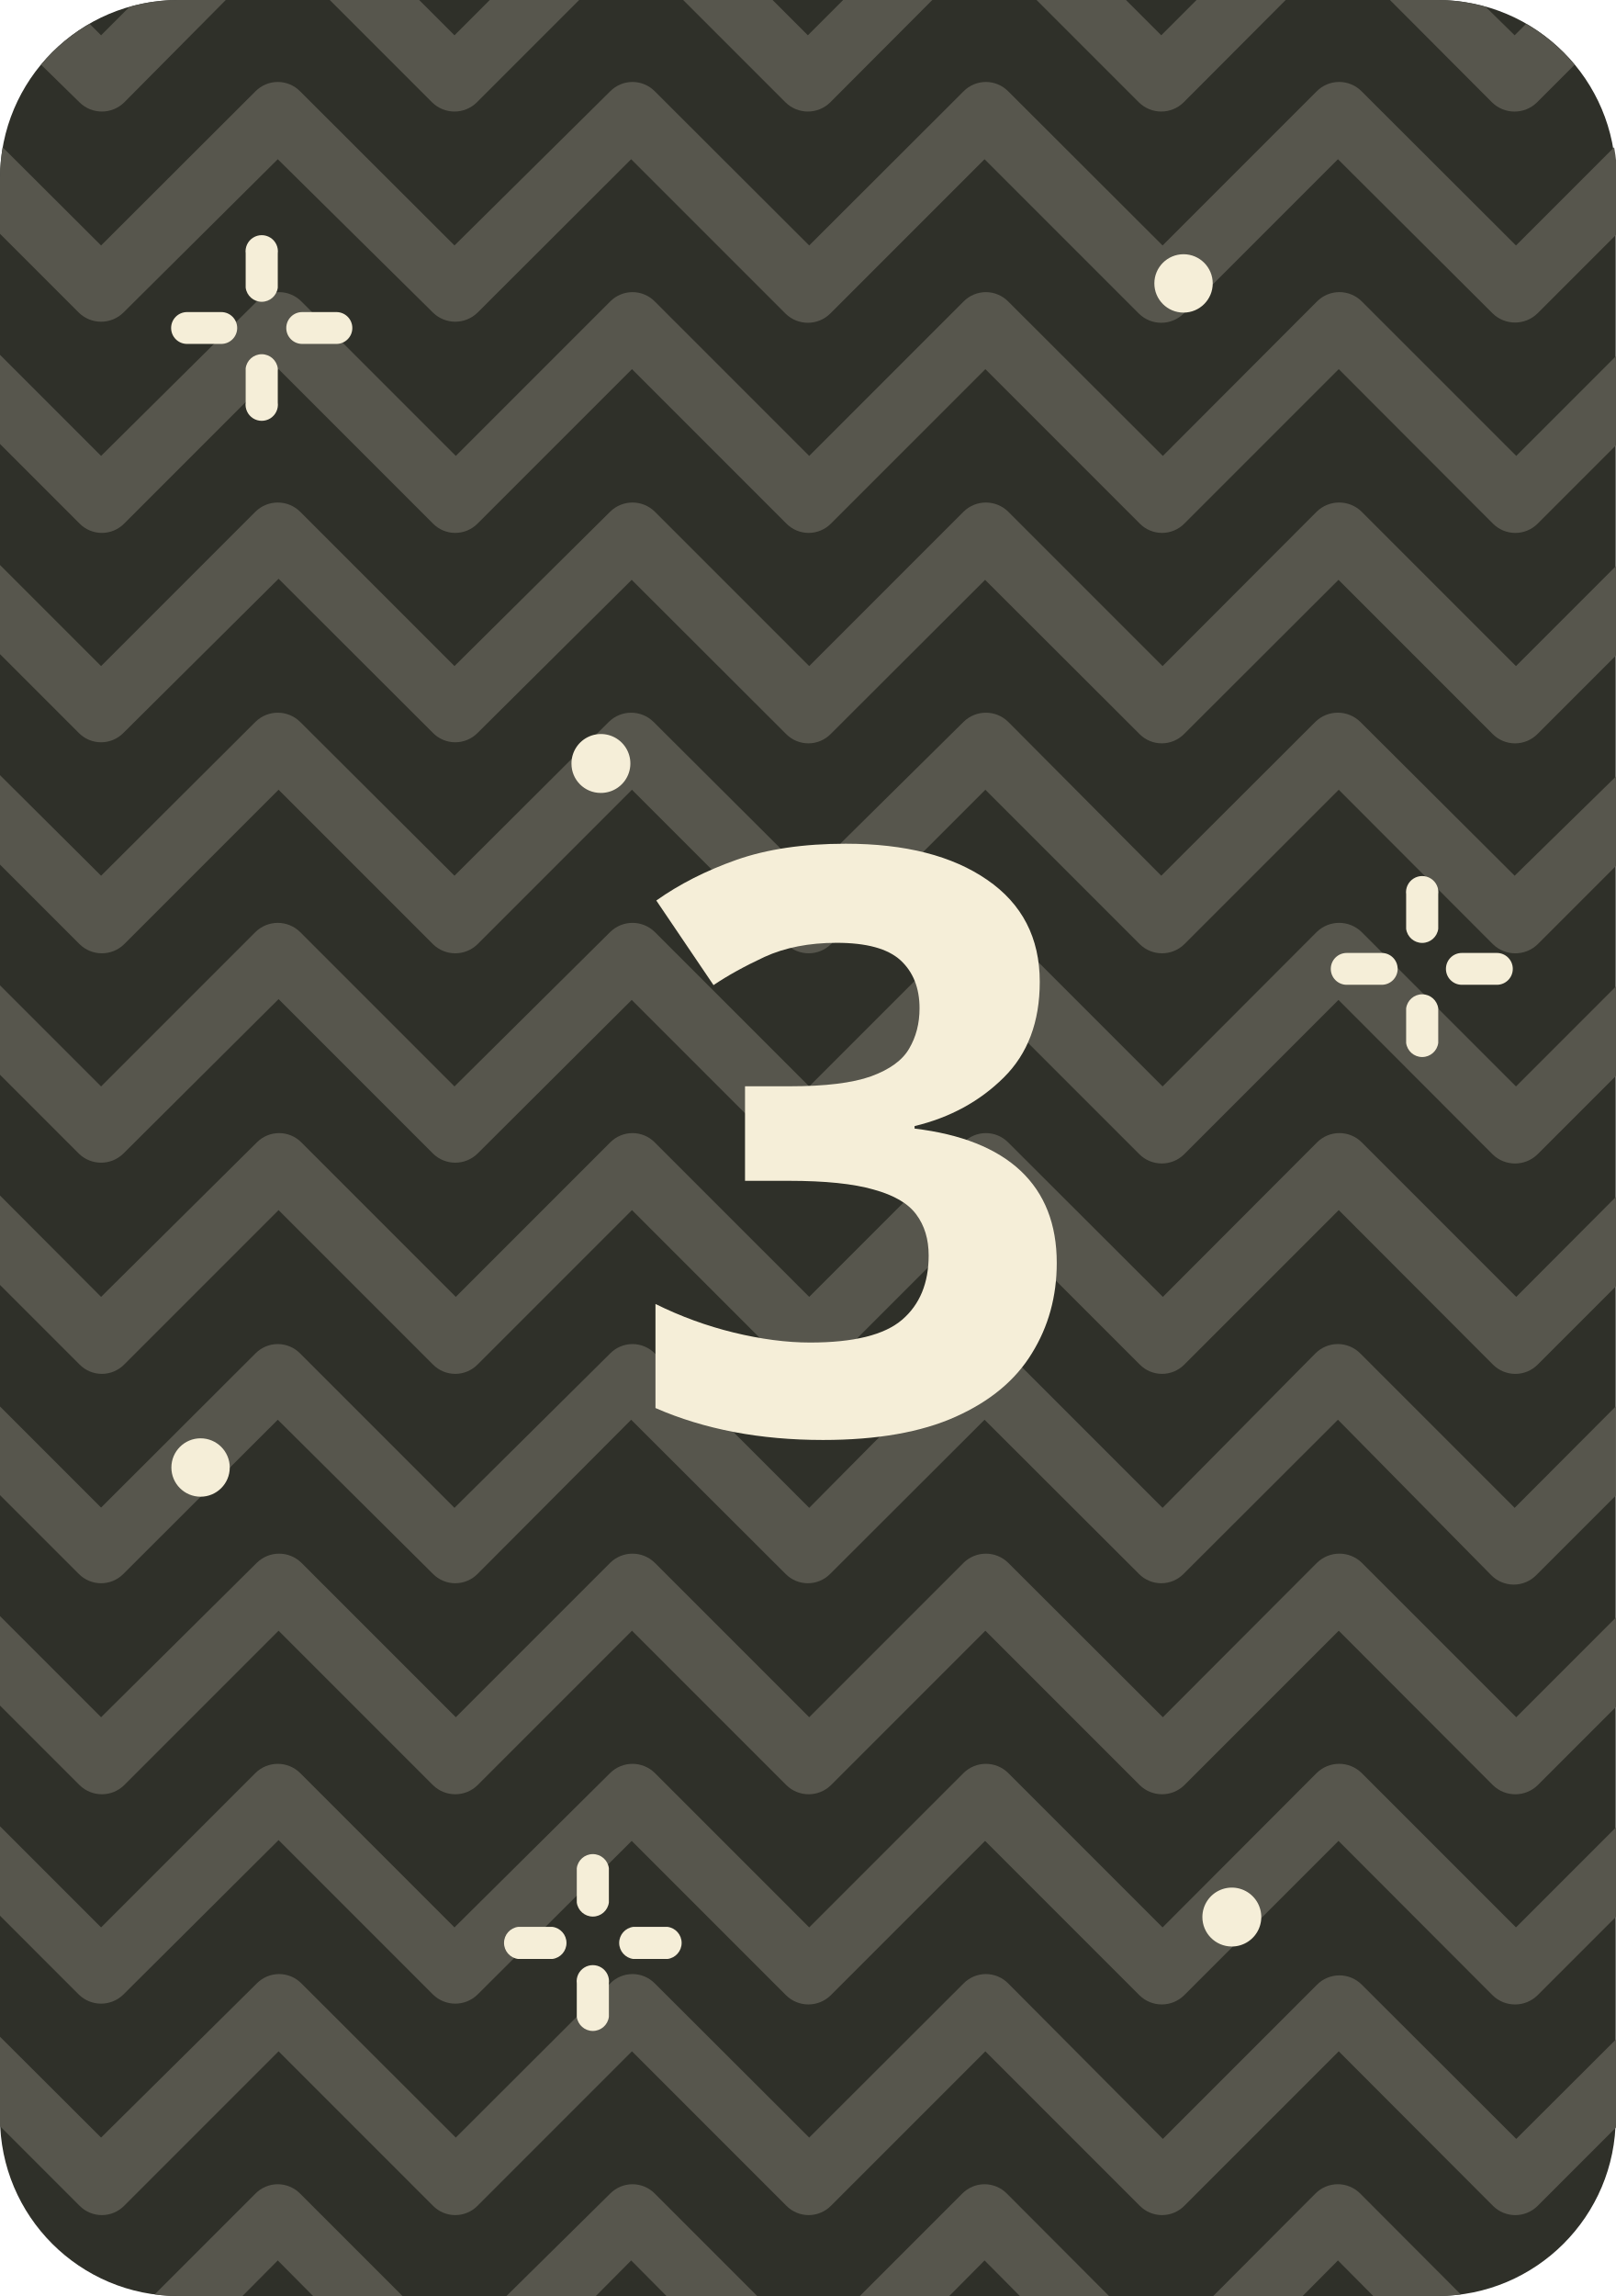
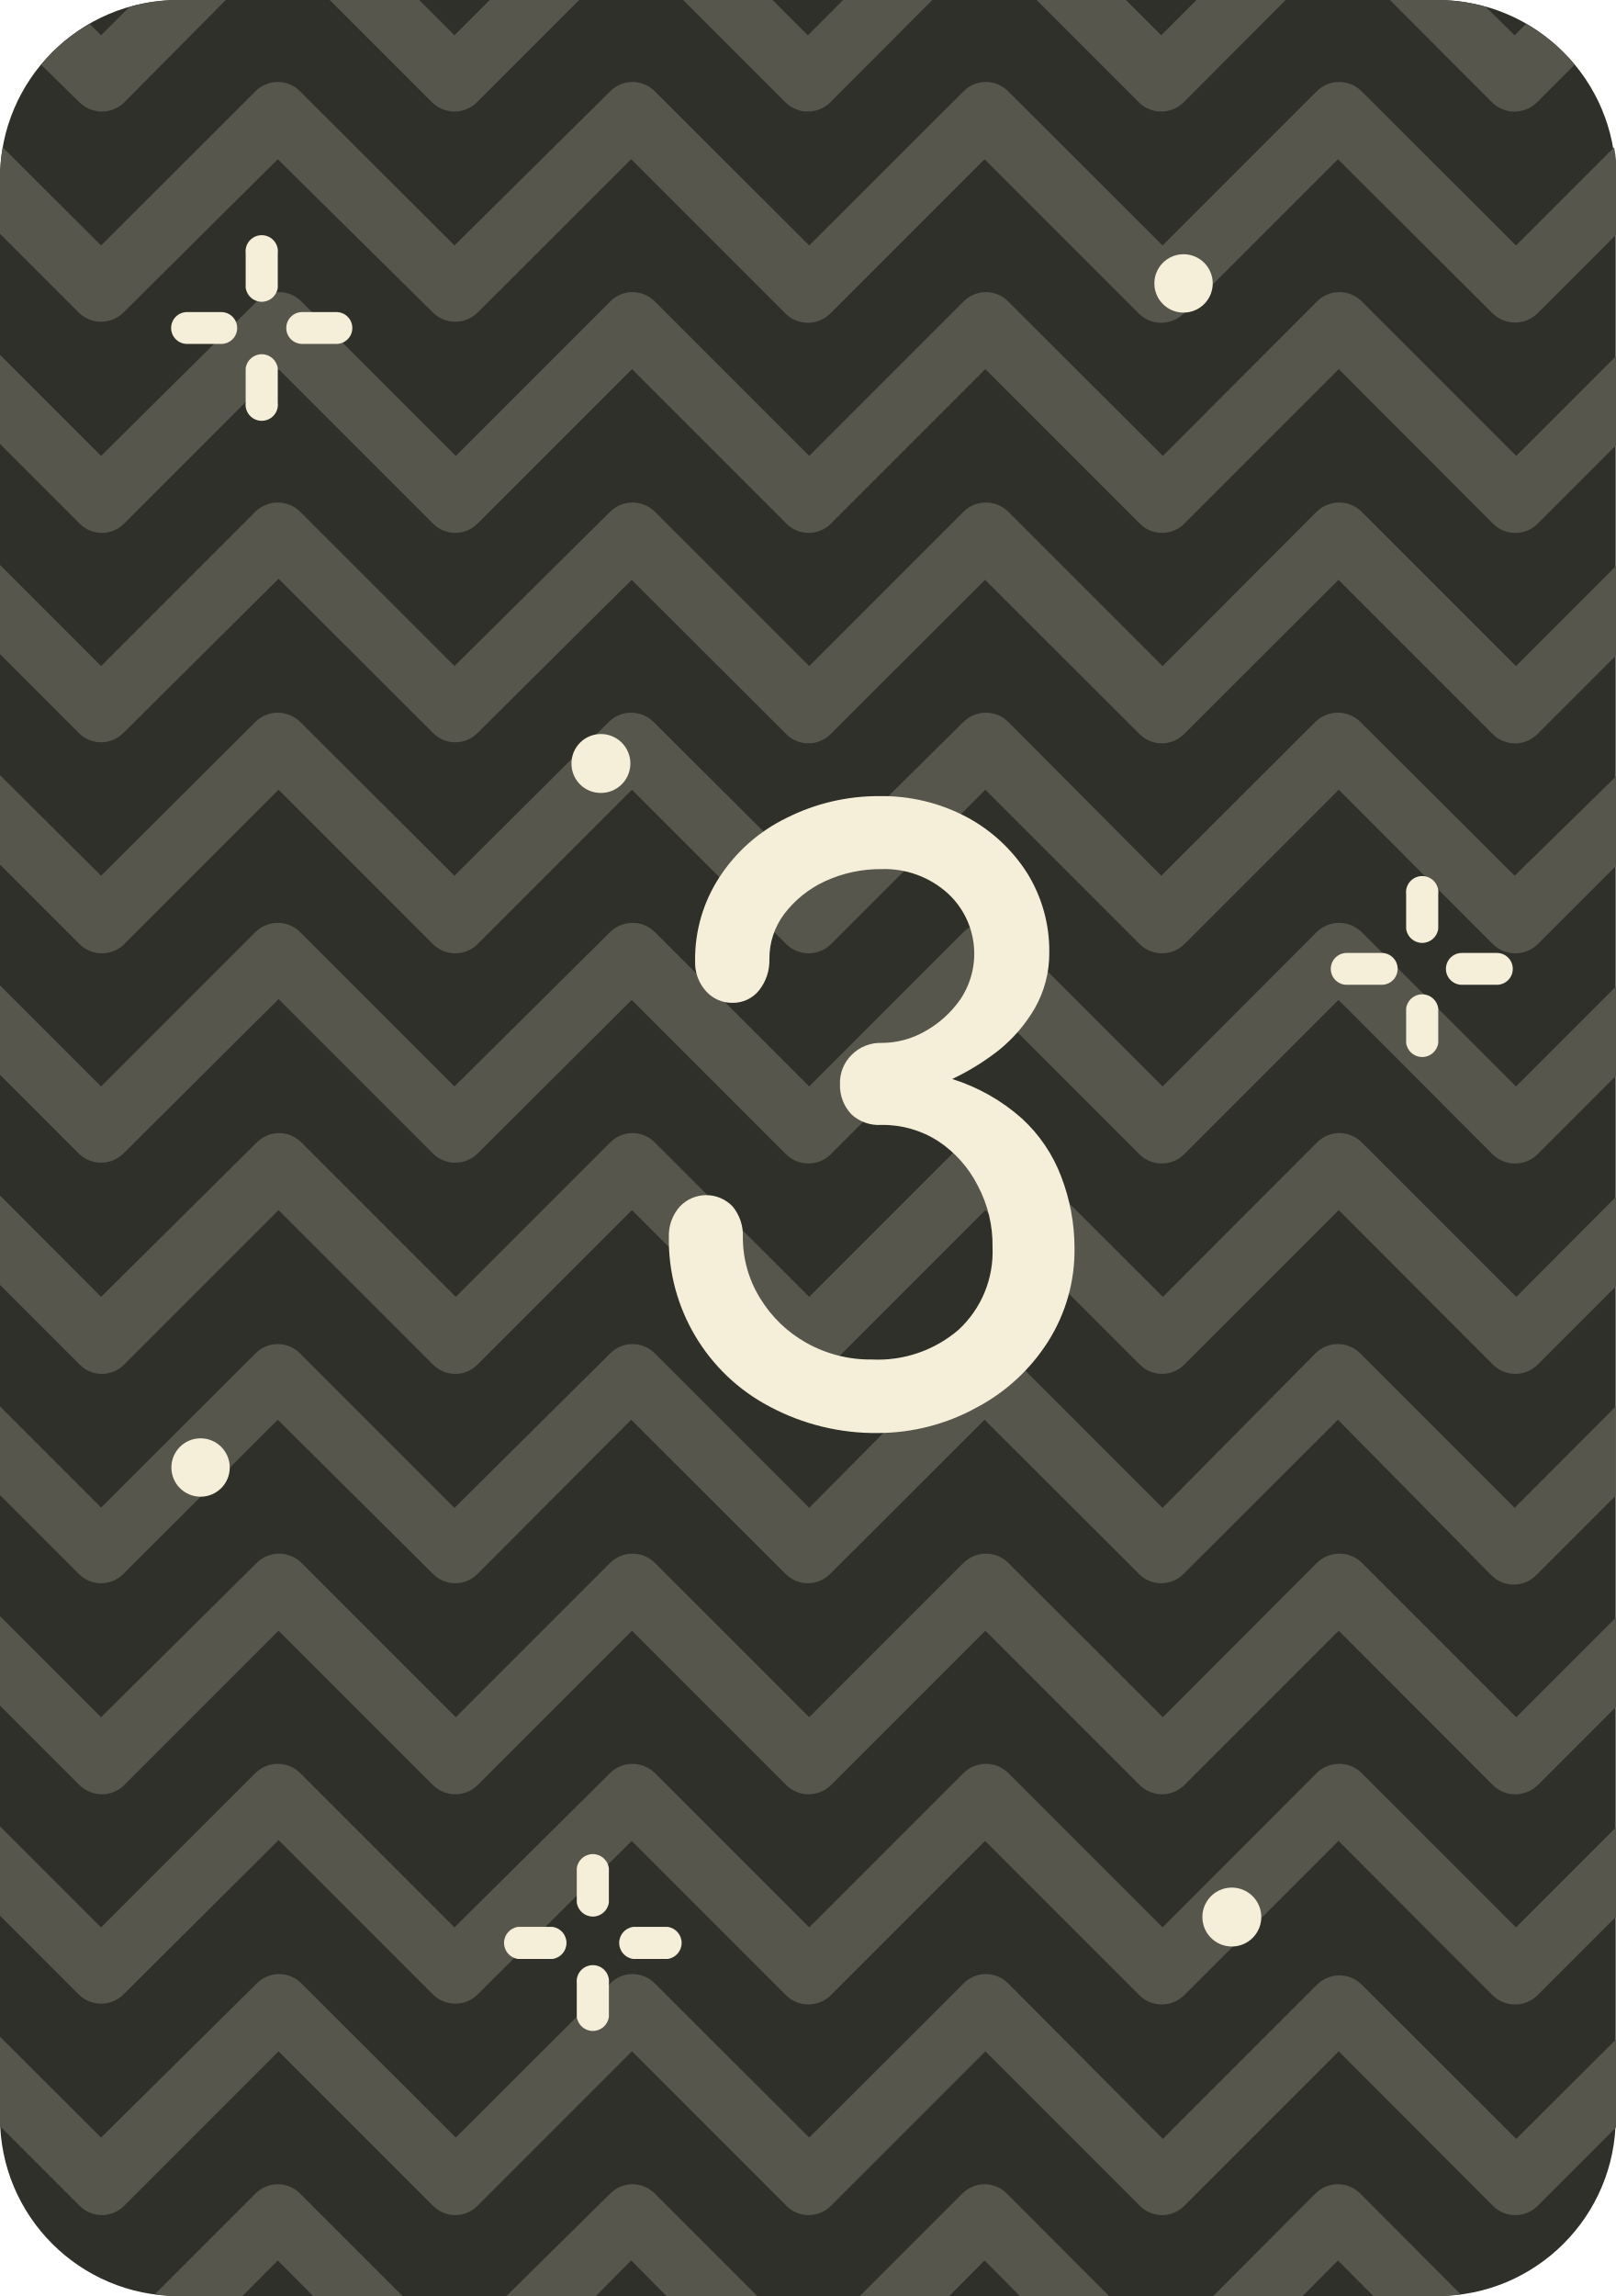
<svg xmlns="http://www.w3.org/2000/svg" viewBox="0 0 60.9 86.52">
  <defs>
-     <style>.cls-1{fill:#2f3029;}.cls-2{fill:#57564d;}.cls-2,.cls-5{fill-rule:evenodd;}.cls-3{font-size:30.61px;font-family:Comfortaa-Bold, Comfortaa;font-weight:700;}.cls-3,.cls-4,.cls-5{fill:#f5eed8;}</style>
+     <style>.cls-1{fill:#2f3029;}.cls-2{fill:#57564d;}.cls-2,.cls-4{fill-rule:evenodd;}.cls-3,.cls-4{fill:#f5eed8;}</style>
  </defs>
  <g id="Ebene_2" data-name="Ebene 2">
    <g id="OBJECTS">
      <rect class="cls-1" width="60.9" height="86.52" rx="6.72" />
      <path class="cls-2" d="M54.18,86.52H51.76l-1.33-1.34L49.1,86.52H45.73l3.85-3.86a1.19,1.19,0,0,1,1.69,0l3.79,3.8a6.4,6.4,0,0,1-.88.06Zm-12.38,0H38.44l-1.33-1.34-1.33,1.34H32.41l3.86-3.86a1.18,1.18,0,0,1,1.68,0l3.85,3.86Zm-13.31,0H25.12l-1.33-1.34-1.33,1.34H19.09L23,82.66a1.18,1.18,0,0,1,1.68,0l3.86,3.86Zm-13.32,0H11.8l-1.33-1.34L9.14,86.52H6.72a6.54,6.54,0,0,1-.89-.06l3.8-3.8a1.18,1.18,0,0,1,1.68,0l3.86,3.86ZM0,80.12l3,3a1.18,1.18,0,0,0,1.68,0l5.82-5.82,5.82,5.82a1.18,1.18,0,0,0,1.68,0l5.82-5.82,5.82,5.82a1.18,1.18,0,0,0,1.68,0l5.82-5.82,5.82,5.82a1.18,1.18,0,0,0,1.68,0l5.82-5.82,5.81,5.82a1.19,1.19,0,0,0,1.69,0l3-3c0-.11,0-.22,0-.32v-3l-3.81,3.8-5.82-5.81a1.19,1.19,0,0,0-1.69,0l-5.81,5.81L38,74.74a1.18,1.18,0,0,0-1.68,0l-5.82,5.81-5.82-5.81a1.18,1.18,0,0,0-1.68,0l-5.82,5.81-5.82-5.81a1.18,1.18,0,0,0-1.68,0L3.81,80.55,0,76.75v3c0,.1,0,.21,0,.32Zm0-7.93V68.82l3.81,3.81,5.82-5.82a1.2,1.2,0,0,1,1.68,0l5.82,5.82L23,66.81a1.2,1.2,0,0,1,1.68,0l5.82,5.82,5.82-5.82a1.2,1.2,0,0,1,1.68,0l5.82,5.82,5.81-5.82a1.21,1.21,0,0,1,1.69,0l5.82,5.82,3.81-3.81v3.37l-3,3a1.21,1.21,0,0,1-1.69,0l-5.81-5.82-5.82,5.82a1.2,1.2,0,0,1-1.68,0l-5.82-5.82-5.82,5.82a1.2,1.2,0,0,1-1.68,0l-5.82-5.82L18,75.16a1.2,1.2,0,0,1-1.68,0l-5.82-5.82L4.65,75.16a1.2,1.2,0,0,1-1.68,0l-3-3Zm0-7.92,3,3a1.2,1.2,0,0,0,1.68,0l5.82-5.82,5.82,5.82a1.2,1.2,0,0,0,1.68,0l5.82-5.82,5.82,5.82a1.2,1.2,0,0,0,1.68,0l5.82-5.82,5.82,5.82a1.2,1.2,0,0,0,1.68,0l5.82-5.82,5.81,5.82a1.21,1.21,0,0,0,1.69,0l3-3V60.9l-3.81,3.81-5.82-5.82a1.21,1.21,0,0,0-1.69,0l-5.81,5.82L38,58.89a1.2,1.2,0,0,0-1.68,0l-5.82,5.82-5.82-5.82a1.2,1.2,0,0,0-1.68,0l-5.82,5.82-5.82-5.82a1.2,1.2,0,0,0-1.68,0L3.81,64.71,0,60.9v3.37Zm0-7.93V53l3.81,3.81L9.63,51a1.18,1.18,0,0,1,1.68,0l5.82,5.82L23,51a1.18,1.18,0,0,1,1.68,0l5.82,5.82L36.27,51A1.18,1.18,0,0,1,38,51l5.82,5.82L49.58,51a1.19,1.19,0,0,1,1.69,0l5.82,5.82L60.9,53v3.36l-3,3a1.19,1.19,0,0,1-1.69,0L50.43,53.5l-5.82,5.81a1.18,1.18,0,0,1-1.68,0L37.11,53.5l-5.82,5.81a1.18,1.18,0,0,1-1.68,0L23.79,53.5,18,59.31a1.18,1.18,0,0,1-1.68,0L10.47,53.5,4.65,59.31a1.18,1.18,0,0,1-1.68,0l-3-3Zm0-7.92,3,3a1.18,1.18,0,0,0,1.68,0l5.82-5.82,5.82,5.82a1.18,1.18,0,0,0,1.68,0l5.82-5.82,5.82,5.82a1.18,1.18,0,0,0,1.68,0l5.82-5.82,5.82,5.82a1.18,1.18,0,0,0,1.68,0l5.82-5.82,5.81,5.82a1.19,1.19,0,0,0,1.69,0l3-3V45.05l-3.81,3.82-5.82-5.82a1.19,1.19,0,0,0-1.69,0l-5.81,5.82L38,43.05a1.18,1.18,0,0,0-1.68,0l-5.82,5.82-5.82-5.82a1.18,1.18,0,0,0-1.68,0l-5.82,5.82-5.82-5.82a1.18,1.18,0,0,0-1.68,0L3.81,48.87,0,45.05v3.37ZM0,40.5V37.13l3.81,3.81,5.82-5.82a1.2,1.2,0,0,1,1.68,0l5.82,5.82L23,35.12a1.2,1.2,0,0,1,1.68,0l5.82,5.82,5.82-5.82a1.2,1.2,0,0,1,1.68,0l5.82,5.82,5.81-5.82a1.21,1.21,0,0,1,1.69,0l5.82,5.82,3.81-3.81V40.5l-3,3a1.21,1.21,0,0,1-1.69,0l-5.81-5.82-5.82,5.82a1.2,1.2,0,0,1-1.68,0l-5.82-5.82-5.82,5.82a1.2,1.2,0,0,1-1.68,0l-5.82-5.82L18,43.47a1.2,1.2,0,0,1-1.68,0l-5.82-5.82L4.65,43.47a1.2,1.2,0,0,1-1.68,0l-3-3Zm0-7.92,3,3a1.2,1.2,0,0,0,1.68,0l5.82-5.82,5.82,5.82a1.2,1.2,0,0,0,1.68,0l5.82-5.82,5.82,5.82a1.2,1.2,0,0,0,1.68,0l5.82-5.82,5.82,5.82a1.2,1.2,0,0,0,1.68,0l5.82-5.82,5.81,5.82a1.21,1.21,0,0,0,1.69,0l3-3V29.21L57.09,33,51.27,27.2a1.21,1.21,0,0,0-1.69,0L43.77,33,38,27.2a1.2,1.2,0,0,0-1.68,0L30.45,33,24.63,27.2a1.2,1.2,0,0,0-1.68,0L17.13,33,11.31,27.2a1.2,1.2,0,0,0-1.68,0L3.81,33,0,29.21v3.37Zm0-7.92V21.29L3.81,25.1l5.82-5.82a1.2,1.2,0,0,1,1.68,0l5.82,5.82L23,19.28a1.2,1.2,0,0,1,1.68,0l5.82,5.82,5.82-5.82a1.2,1.2,0,0,1,1.68,0l5.82,5.82,5.81-5.82a1.21,1.21,0,0,1,1.69,0l5.82,5.82,3.81-3.81v3.37l-3,3a1.19,1.19,0,0,1-1.69,0l-5.81-5.81-5.82,5.81a1.18,1.18,0,0,1-1.68,0l-5.82-5.81-5.82,5.81a1.18,1.18,0,0,1-1.68,0l-5.82-5.81L18,27.62a1.18,1.18,0,0,1-1.68,0l-5.82-5.81L4.65,27.62a1.18,1.18,0,0,1-1.68,0l-3-3Zm0-7.93,3,3a1.18,1.18,0,0,0,1.68,0l5.82-5.82,5.82,5.82a1.18,1.18,0,0,0,1.68,0l5.82-5.82,5.82,5.82a1.18,1.18,0,0,0,1.68,0l5.82-5.82,5.82,5.82a1.18,1.18,0,0,0,1.68,0l5.82-5.82,5.81,5.82a1.19,1.19,0,0,0,1.69,0l3-3V13.37l-3.81,3.81-5.82-5.82a1.19,1.19,0,0,0-1.69,0l-5.81,5.82L38,11.36a1.18,1.18,0,0,0-1.68,0l-5.82,5.82-5.82-5.82a1.18,1.18,0,0,0-1.68,0l-5.82,5.82-5.82-5.82a1.18,1.18,0,0,0-1.68,0L3.81,17.18,0,13.37v3.36ZM0,8.81V6.72A7.49,7.49,0,0,1,.1,5.55l3.71,3.7L9.63,3.44a1.18,1.18,0,0,1,1.68,0l5.82,5.81L23,3.44a1.18,1.18,0,0,1,1.68,0l5.82,5.81,5.82-5.81a1.18,1.18,0,0,1,1.68,0l5.82,5.81,5.81-5.81a1.19,1.19,0,0,1,1.69,0l5.82,5.81,3.7-3.7a6.45,6.45,0,0,1,.11,1.17V8.81l-3,3a1.21,1.21,0,0,1-1.69,0L50.43,6l-5.82,5.82a1.2,1.2,0,0,1-1.68,0L37.11,6l-5.82,5.82a1.2,1.2,0,0,1-1.68,0L23.79,6,18,11.78a1.2,1.2,0,0,1-1.68,0L10.47,6,4.65,11.78a1.2,1.2,0,0,1-1.68,0l-3-3ZM1.55,2.44,3,3.86a1.2,1.2,0,0,0,1.68,0L8.51,0H6.72A6.6,6.6,0,0,0,4.88.26L3.81,1.33,3.38.9A6.61,6.61,0,0,0,1.55,2.44ZM12.43,0l3.86,3.86a1.2,1.2,0,0,0,1.68,0L21.83,0H18.46L17.13,1.33,15.8,0ZM25.75,0l3.86,3.86a1.2,1.2,0,0,0,1.68,0L35.14,0H31.78L30.45,1.33,29.12,0ZM39.07,0l3.86,3.86a1.2,1.2,0,0,0,1.68,0L48.46,0H45.1L43.77,1.33,42.44,0ZM52.39,0l3.85,3.86a1.21,1.21,0,0,0,1.69,0l1.42-1.42A6.76,6.76,0,0,0,57.52.9l-.43.43L56,.26A6.53,6.53,0,0,0,54.18,0Z" />
-       <text class="cls-3" transform="translate(23.55 53.95)">3</text>
-       <circle class="cls-4" cx="44.61" cy="10.68" r="1.1" />
-       <path class="cls-5" d="M46.42,73.35a1.11,1.11,0,1,0-1.1-1.11A1.11,1.11,0,0,0,46.42,73.35Z" />
-       <path class="cls-5" d="M7.56,56.4a1.1,1.1,0,1,0-1.1-1.1A1.1,1.1,0,0,0,7.56,56.4Z" />
-       <path class="cls-5" d="M22.64,29.88a1.11,1.11,0,1,0-1.1-1.1A1.1,1.1,0,0,0,22.64,29.88Z" />
-       <path class="cls-5" d="M9.26,9.55a.61.61,0,1,1,1.21,0v1.29a.61.61,0,0,1-1.21,0V9.55Zm3.42,2.21a.6.6,0,0,1,0,1.2H11.39a.6.6,0,0,1,0-1.2Zm-4.34,0a.6.6,0,1,1,0,1.2H7.05a.6.6,0,0,1,0-1.2Zm.92,2.12a.61.61,0,0,1,1.21,0v1.29a.61.61,0,1,1-1.21,0Z" />
-       <path class="cls-5" d="M53,33.7a.61.61,0,1,1,1.21,0V35A.61.61,0,0,1,53,35V33.7Zm3.42,2.21a.6.6,0,0,1,0,1.2H55.1a.6.6,0,0,1,0-1.2Zm-4.34,0a.6.6,0,0,1,0,1.2H50.76a.6.6,0,0,1,0-1.2ZM53,38a.61.61,0,0,1,1.21,0v1.3a.61.61,0,0,1-1.21,0Z" />
-       <path class="cls-5" d="M21.74,70.4a.61.61,0,0,1,1.21,0v1.29a.61.61,0,0,1-1.21,0V70.4Zm3.42,2.21a.61.61,0,0,1,0,1.21H23.87a.61.61,0,0,1,0-1.21Zm-4.34,0a.61.61,0,0,1,0,1.21H19.53a.61.61,0,0,1,0-1.21Zm.92,2.13a.61.61,0,1,1,1.21,0V76a.61.61,0,0,1-1.21,0Z" />
+       <path class="cls-3" d="M33.1,54A8.45,8.45,0,0,1,29,53a7.1,7.1,0,0,1-3.79-6.38,1.65,1.65,0,0,1,.41-1.15,1.37,1.37,0,0,1,2,0A1.69,1.69,0,0,1,28,46.61a4.33,4.33,0,0,0,.65,2.31,4.75,4.75,0,0,0,1.74,1.68,4.92,4.92,0,0,0,2.48.63,4.66,4.66,0,0,0,3.26-1.12A4,4,0,0,0,37.41,47a4.75,4.75,0,0,0-.55-2.31A4.39,4.39,0,0,0,35.36,43a3.85,3.85,0,0,0-2.14-.61A1.52,1.52,0,0,1,32.1,42a1.57,1.57,0,0,1-.44-1.14,1.48,1.48,0,0,1,.44-1.11,1.52,1.52,0,0,1,1.12-.45,3.29,3.29,0,0,0,1.65-.44,4,4,0,0,0,1.32-1.19,3.09,3.09,0,0,0-.46-4,3.55,3.55,0,0,0-2.51-.92,5,5,0,0,0-2.13.46,4.09,4.09,0,0,0-1.53,1.23A2.79,2.79,0,0,0,29,36.14a1.8,1.8,0,0,1-.39,1.18,1.26,1.26,0,0,1-1,.47,1.31,1.31,0,0,1-1-.44,1.59,1.59,0,0,1-.41-1.12,5.64,5.64,0,0,1,.92-3.18,6.3,6.3,0,0,1,2.51-2.22A7.7,7.7,0,0,1,33.16,30a6.8,6.8,0,0,1,3.26.78,6.13,6.13,0,0,1,2.29,2.11,5.56,5.56,0,0,1,.84,3A4.18,4.18,0,0,1,39,38a5.73,5.73,0,0,1-1.36,1.58,9.19,9.19,0,0,1-1.75,1.08,7.17,7.17,0,0,1,2.63,1.49A5.72,5.72,0,0,1,40,44.34,7.49,7.49,0,0,1,40.5,47a6.41,6.41,0,0,1-1,3.56,7.14,7.14,0,0,1-2.69,2.48A7.73,7.73,0,0,1,33.1,54Z" />
+       <circle class="cls-3" cx="44.61" cy="10.68" r="1.1" />
+       <path class="cls-4" d="M46.42,73.35a1.11,1.11,0,1,0-1.1-1.11A1.11,1.11,0,0,0,46.42,73.35Z" />
+       <path class="cls-4" d="M7.56,56.4a1.1,1.1,0,1,0-1.1-1.1A1.1,1.1,0,0,0,7.56,56.4Z" />
+       <path class="cls-4" d="M22.64,29.88a1.11,1.11,0,1,0-1.1-1.1A1.1,1.1,0,0,0,22.64,29.88Z" />
+       <path class="cls-4" d="M9.26,9.55a.61.61,0,1,1,1.21,0v1.29a.61.61,0,0,1-1.21,0V9.55Zm3.42,2.21a.6.6,0,0,1,0,1.2H11.39a.6.6,0,0,1,0-1.2Zm-4.34,0a.6.6,0,1,1,0,1.2H7.05a.6.6,0,0,1,0-1.2Zm.92,2.12a.61.61,0,0,1,1.21,0v1.29a.61.61,0,1,1-1.21,0Z" />
+       <path class="cls-4" d="M53,33.7a.61.61,0,1,1,1.21,0V35A.61.61,0,0,1,53,35V33.7Zm3.42,2.21a.6.6,0,0,1,0,1.2H55.1a.6.6,0,0,1,0-1.2Zm-4.34,0a.6.6,0,0,1,0,1.2H50.76a.6.6,0,0,1,0-1.2ZM53,38a.61.61,0,0,1,1.21,0v1.3a.61.61,0,0,1-1.21,0Z" />
+       <path class="cls-4" d="M21.74,70.4a.61.61,0,0,1,1.21,0v1.29a.61.61,0,0,1-1.21,0V70.4Zm3.42,2.21a.61.61,0,0,1,0,1.21H23.87a.61.61,0,0,1,0-1.21Zm-4.34,0a.61.61,0,0,1,0,1.21H19.53a.61.61,0,0,1,0-1.21Zm.92,2.13a.61.61,0,1,1,1.21,0V76a.61.61,0,0,1-1.21,0Z" />
    </g>
  </g>
</svg>
